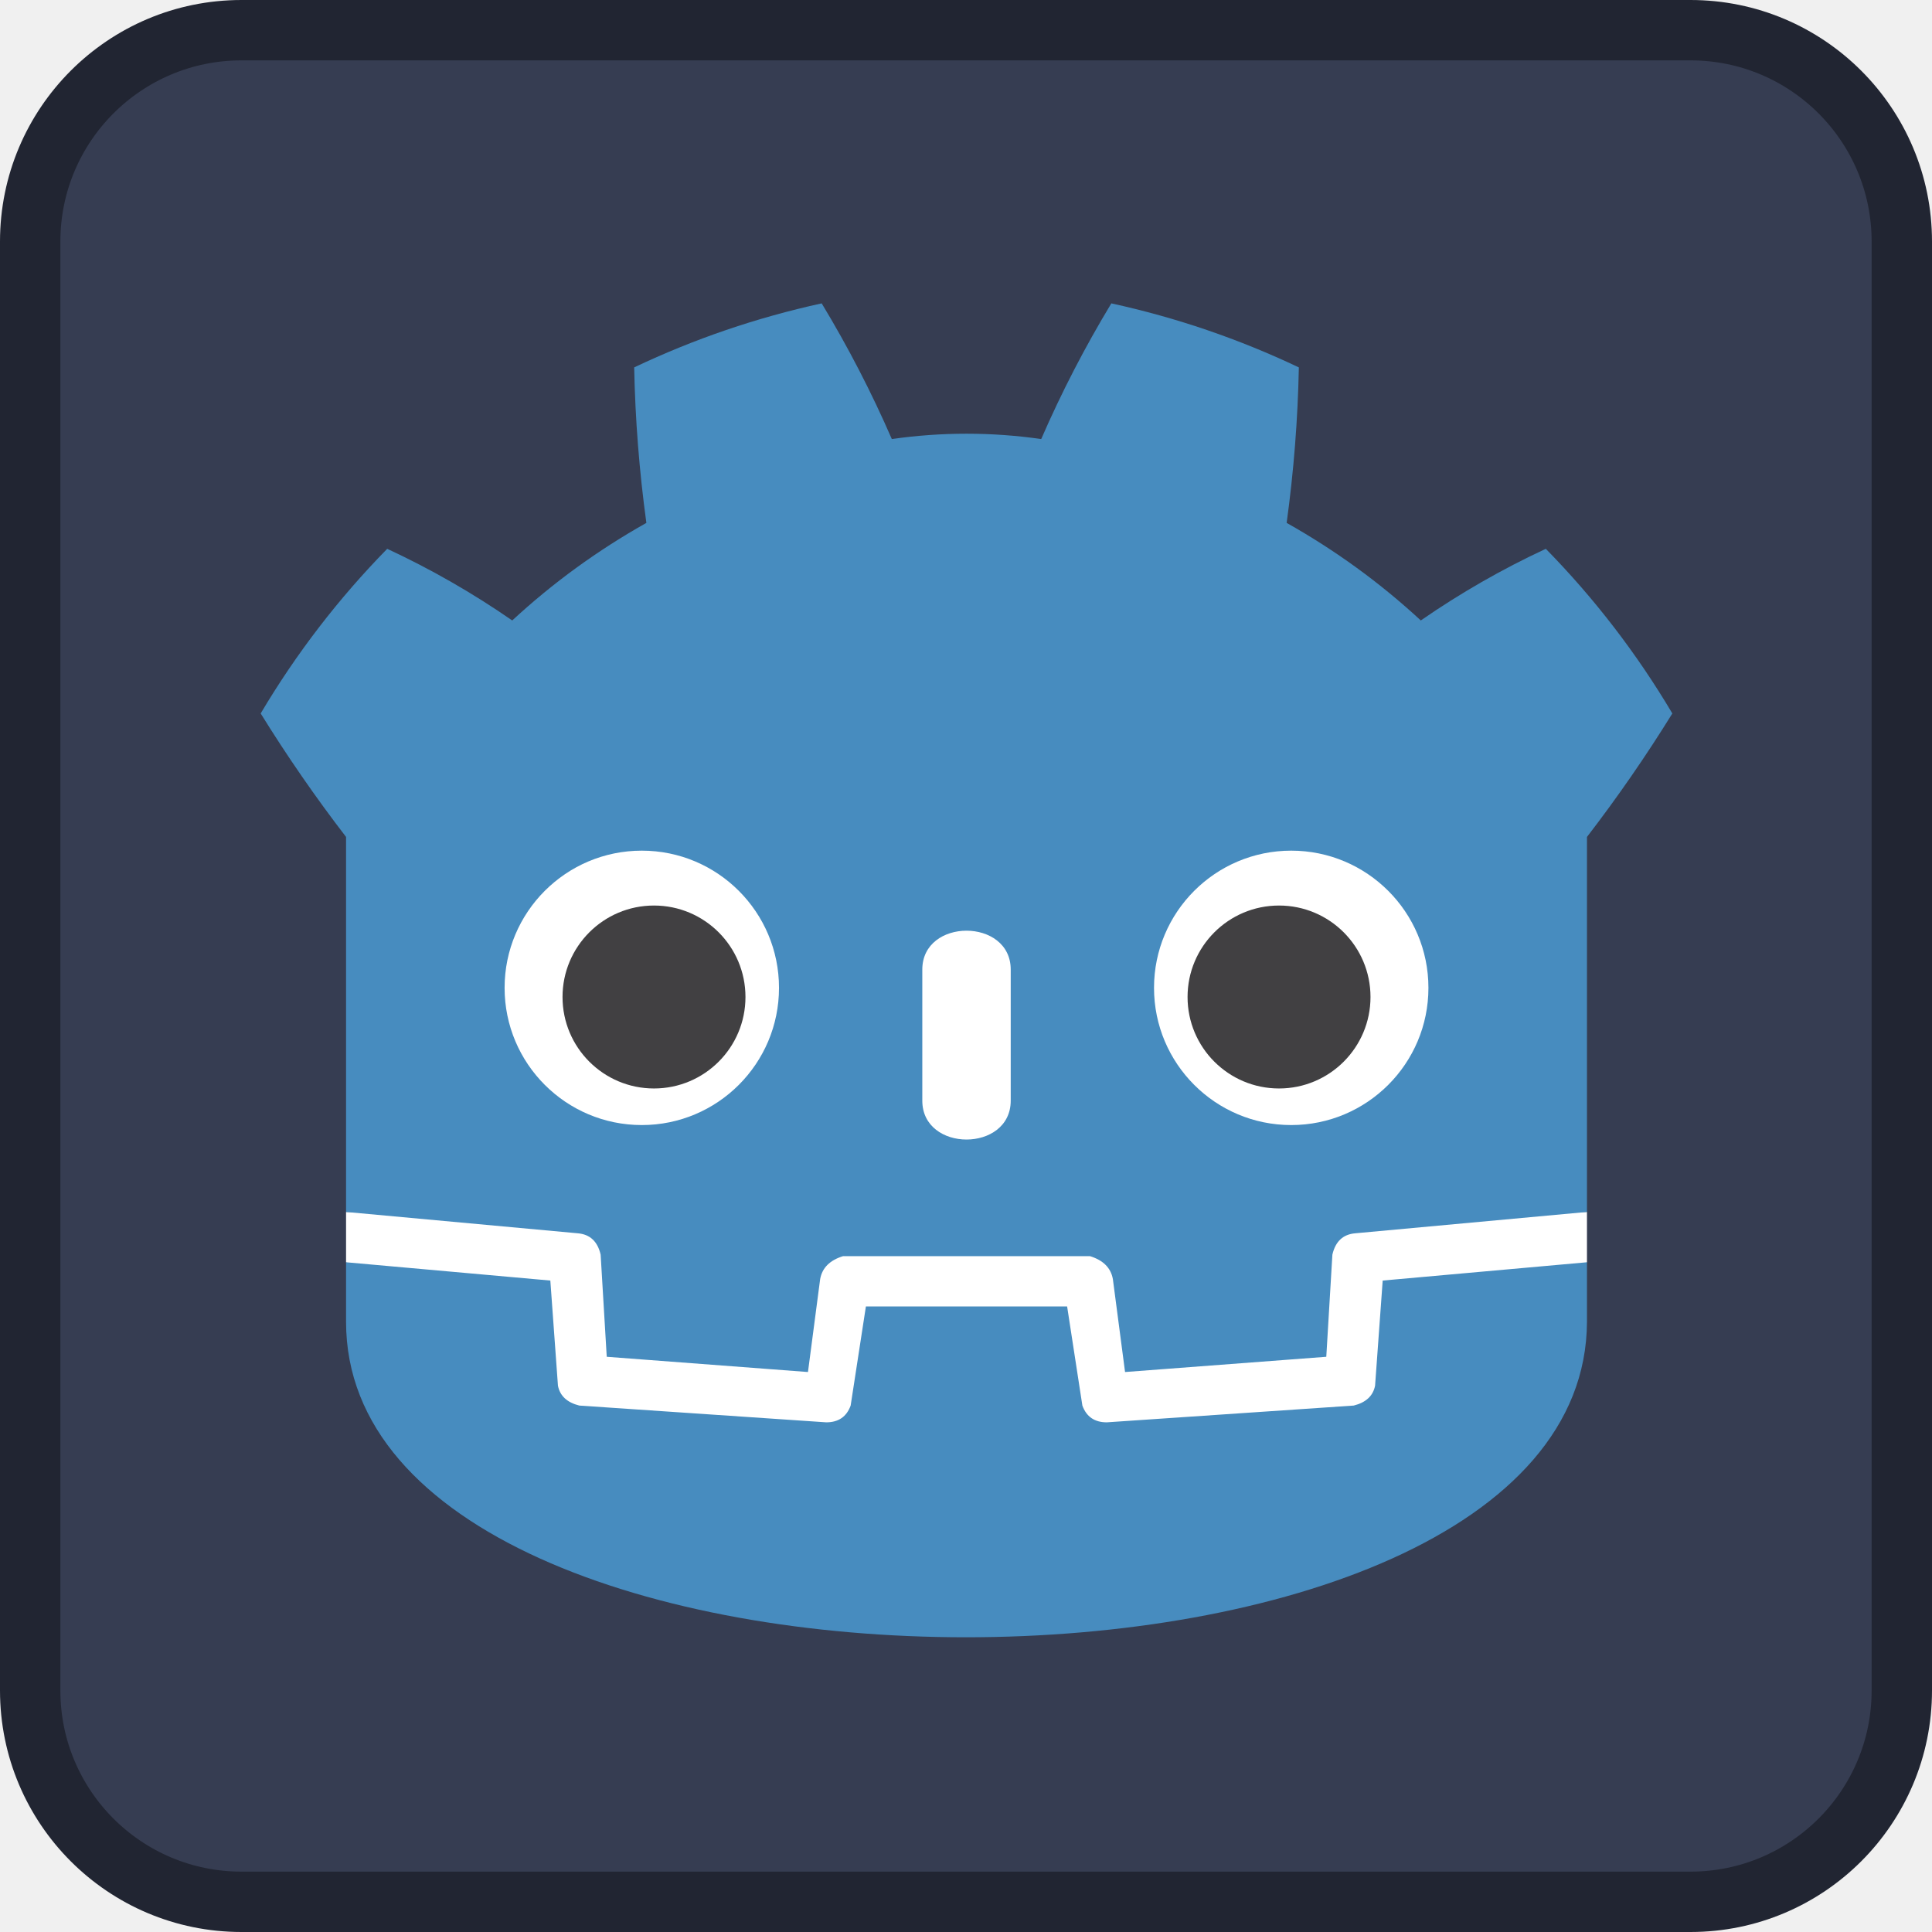
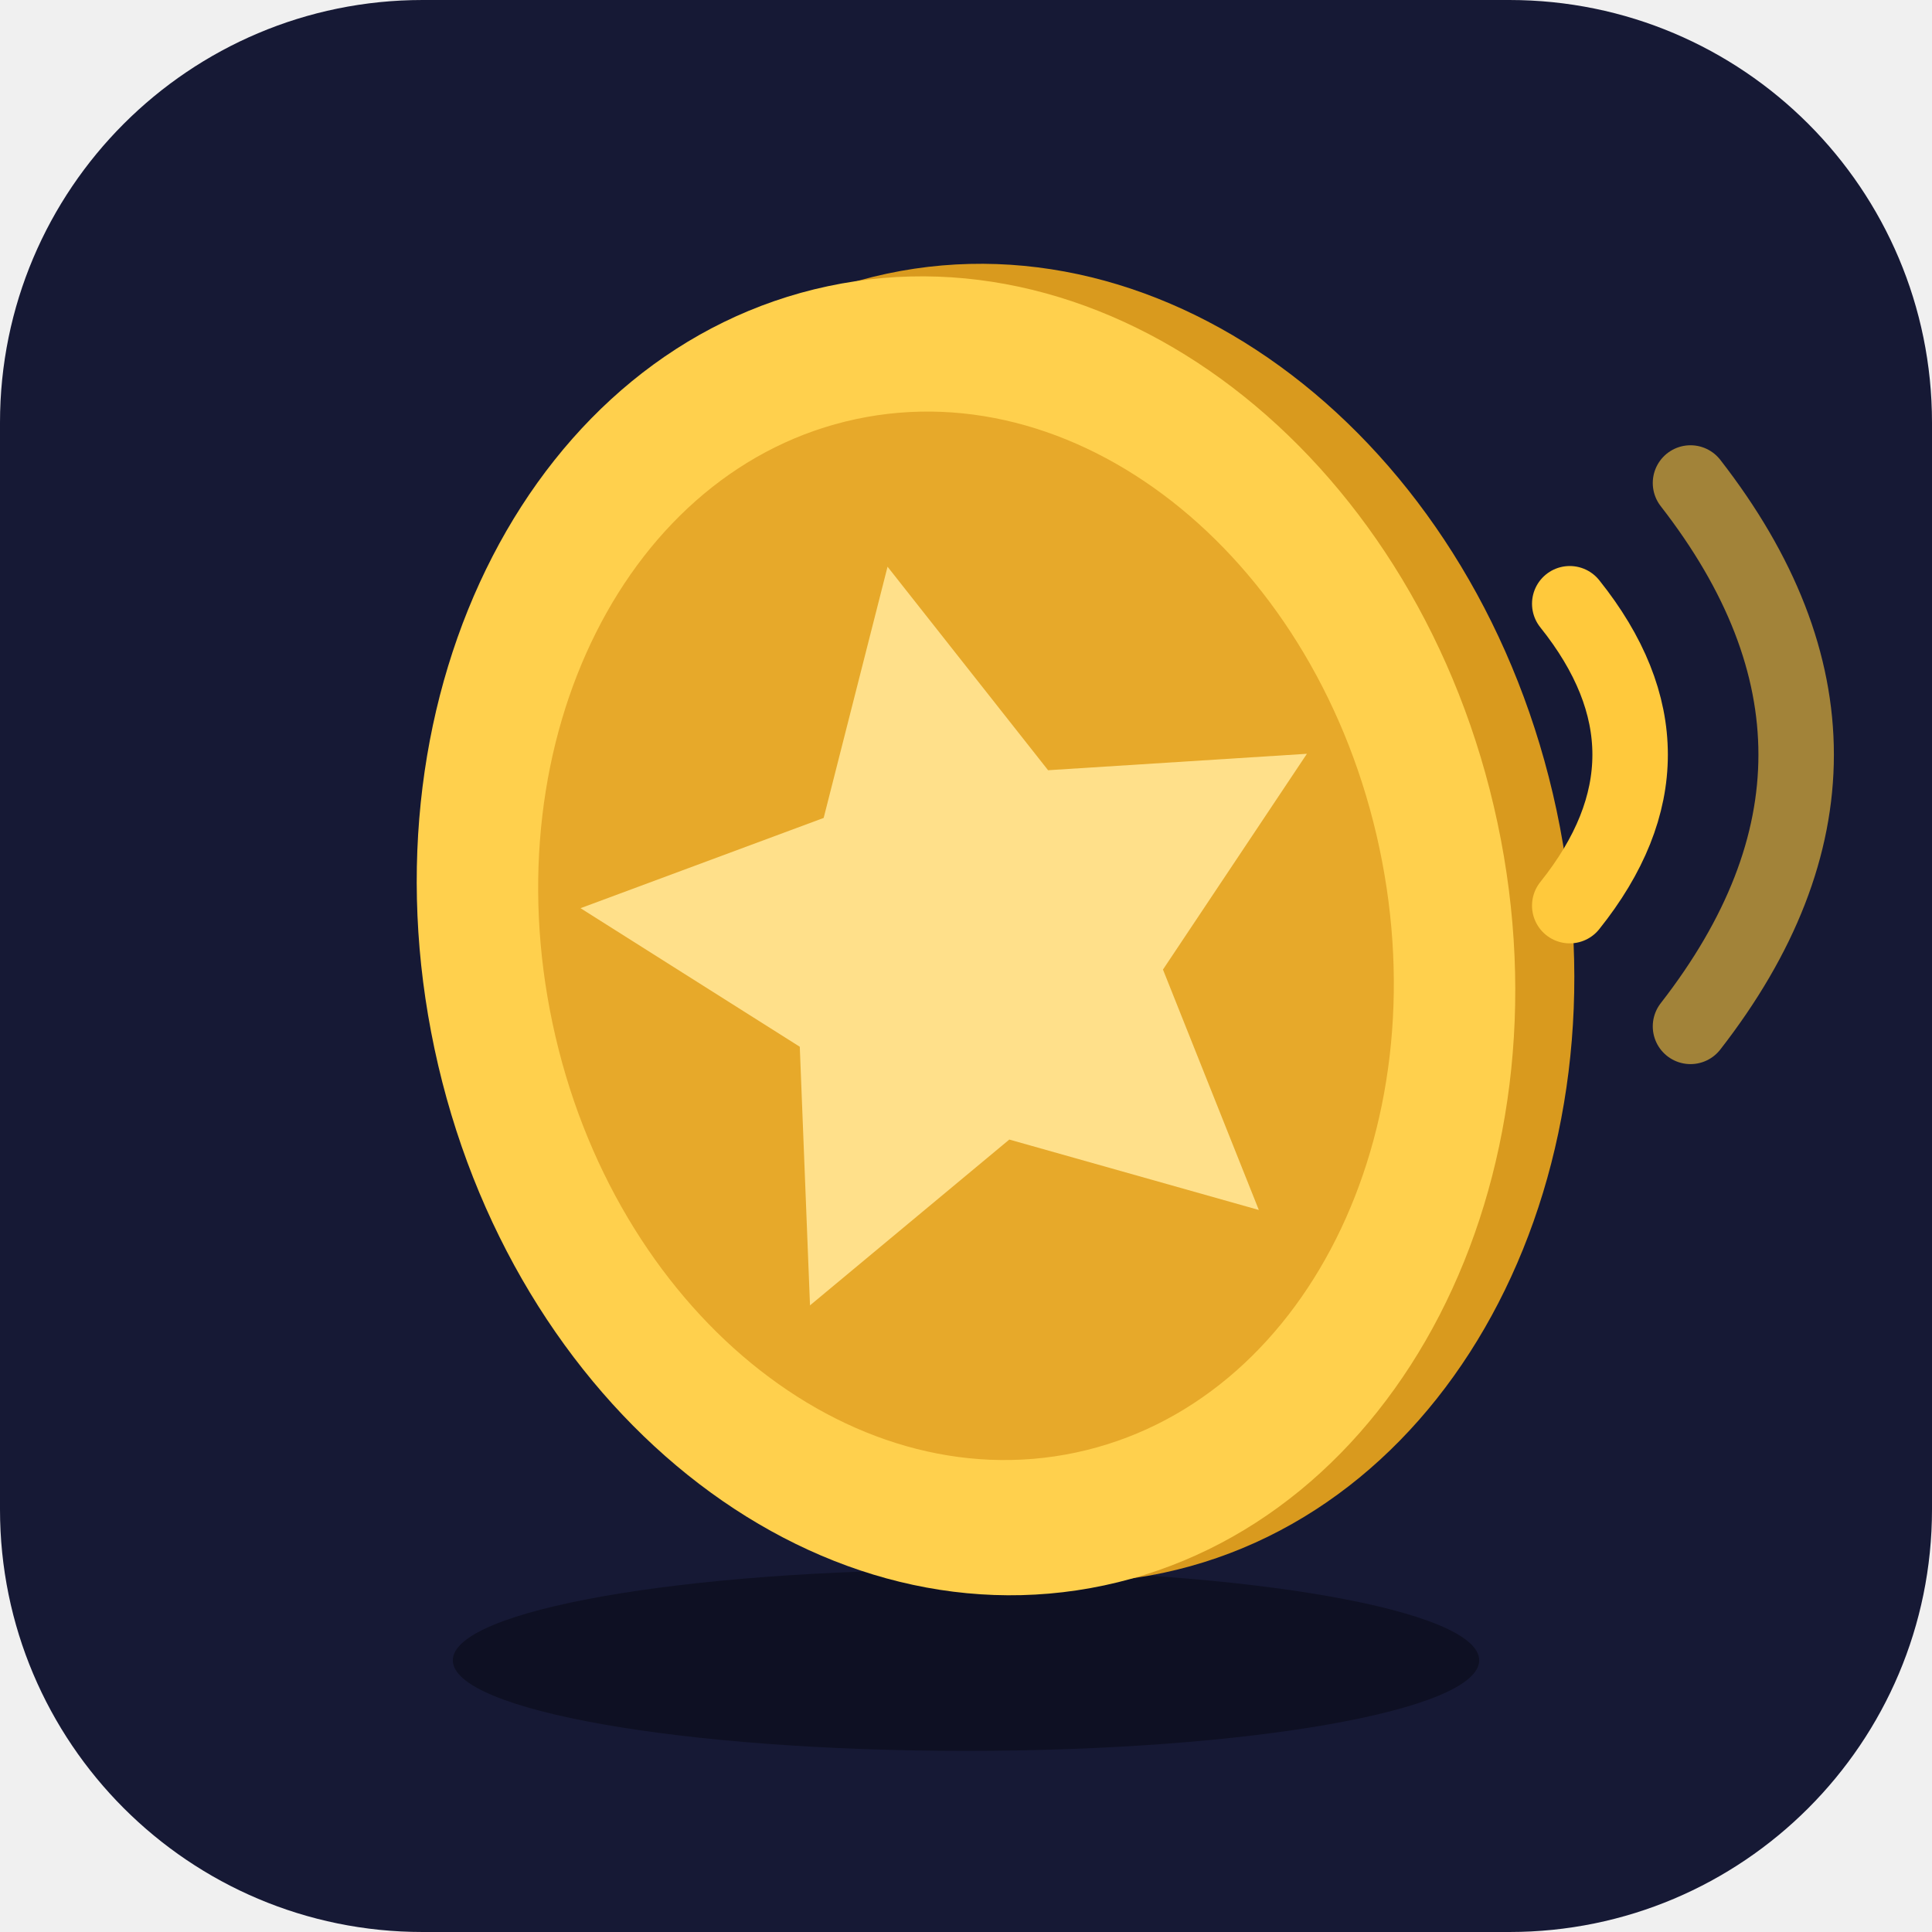
- <svg xmlns="http://www.w3.org/2000/svg" width="128" height="128">
-   <rect width="124" height="124" x="2" y="2" fill="#363d52" stroke="#212532" stroke-width="4" rx="14" />
-   <g fill="#fff" transform="translate(12.322 12.322)scale(.101)">
-     <path d="M105 673v33q407 354 814 0v-33z" />
-     <path fill="#478cbf" d="m105 673 152 14q12 1 15 14l4 67 132 10 8-61q2-11 15-15h162q13 4 15 15l8 61 132-10 4-67q3-13 15-14l152-14V427q30-39 56-81-35-59-83-108-43 20-82 47-40-37-88-64 7-51 8-102-59-28-123-42-26 43-46 89-49-7-98 0-20-46-46-89-64 14-123 42 1 51 8 102-48 27-88 64-39-27-82-47-48 49-83 108 26 42 56 81zm0 33v39c0 276 813 276 814 0v-39l-134 12-5 69q-2 10-14 13l-162 11q-12 0-16-11l-10-65H446l-10 65q-4 11-16 11l-162-11q-12-3-14-13l-5-69z" />
-     <path d="M483 600c0 34 58 34 58 0v-86c0-34-58-34-58 0z" />
-     <circle cx="725" cy="526" r="90" />
-     <circle cx="299" cy="526" r="90" />
+ <svg xmlns="http://www.w3.org/2000/svg" width="128" height="128" viewBox="0 0 128 128">
+   <rect width="128" height="128" rx="28" fill="#161935" />
+   <ellipse cx="64" cy="110" rx="34" ry="6" fill="#000" opacity="0.35" />
+   <g transform="rotate(-12 64 62)">
+     <ellipse cx="68" cy="62" rx="36" ry="44" fill="#d99a1e" />
+     <ellipse cx="64" cy="62" rx="36" ry="44" fill="#ffd04d" />
+     <ellipse cx="64" cy="62" rx="28" ry="35" fill="#e7a92a" />
+     <path d="M64 37 l7.6 15.4 17 2.5 -12.3 12 2.9 16.9 -15.2 -8 -15.2 8 2.9 -16.9 -12.3 -12 17 -2.5z" fill="#ffe08a" />
  </g>
-   <g fill="#414042" transform="translate(12.322 12.322)scale(.101)">
-     <circle cx="307" cy="532" r="60" />
-     <circle cx="717" cy="532" r="60" />
-   </g>
+   <path d="M104 40 q8 10 0 20" stroke="#ffc93c" stroke-width="5" fill="none" stroke-linecap="round" />
+   <path d="M112 32 q14 18 0 36" stroke="#ffc93c" stroke-width="5" fill="none" stroke-linecap="round" opacity="0.6" />
</svg>
